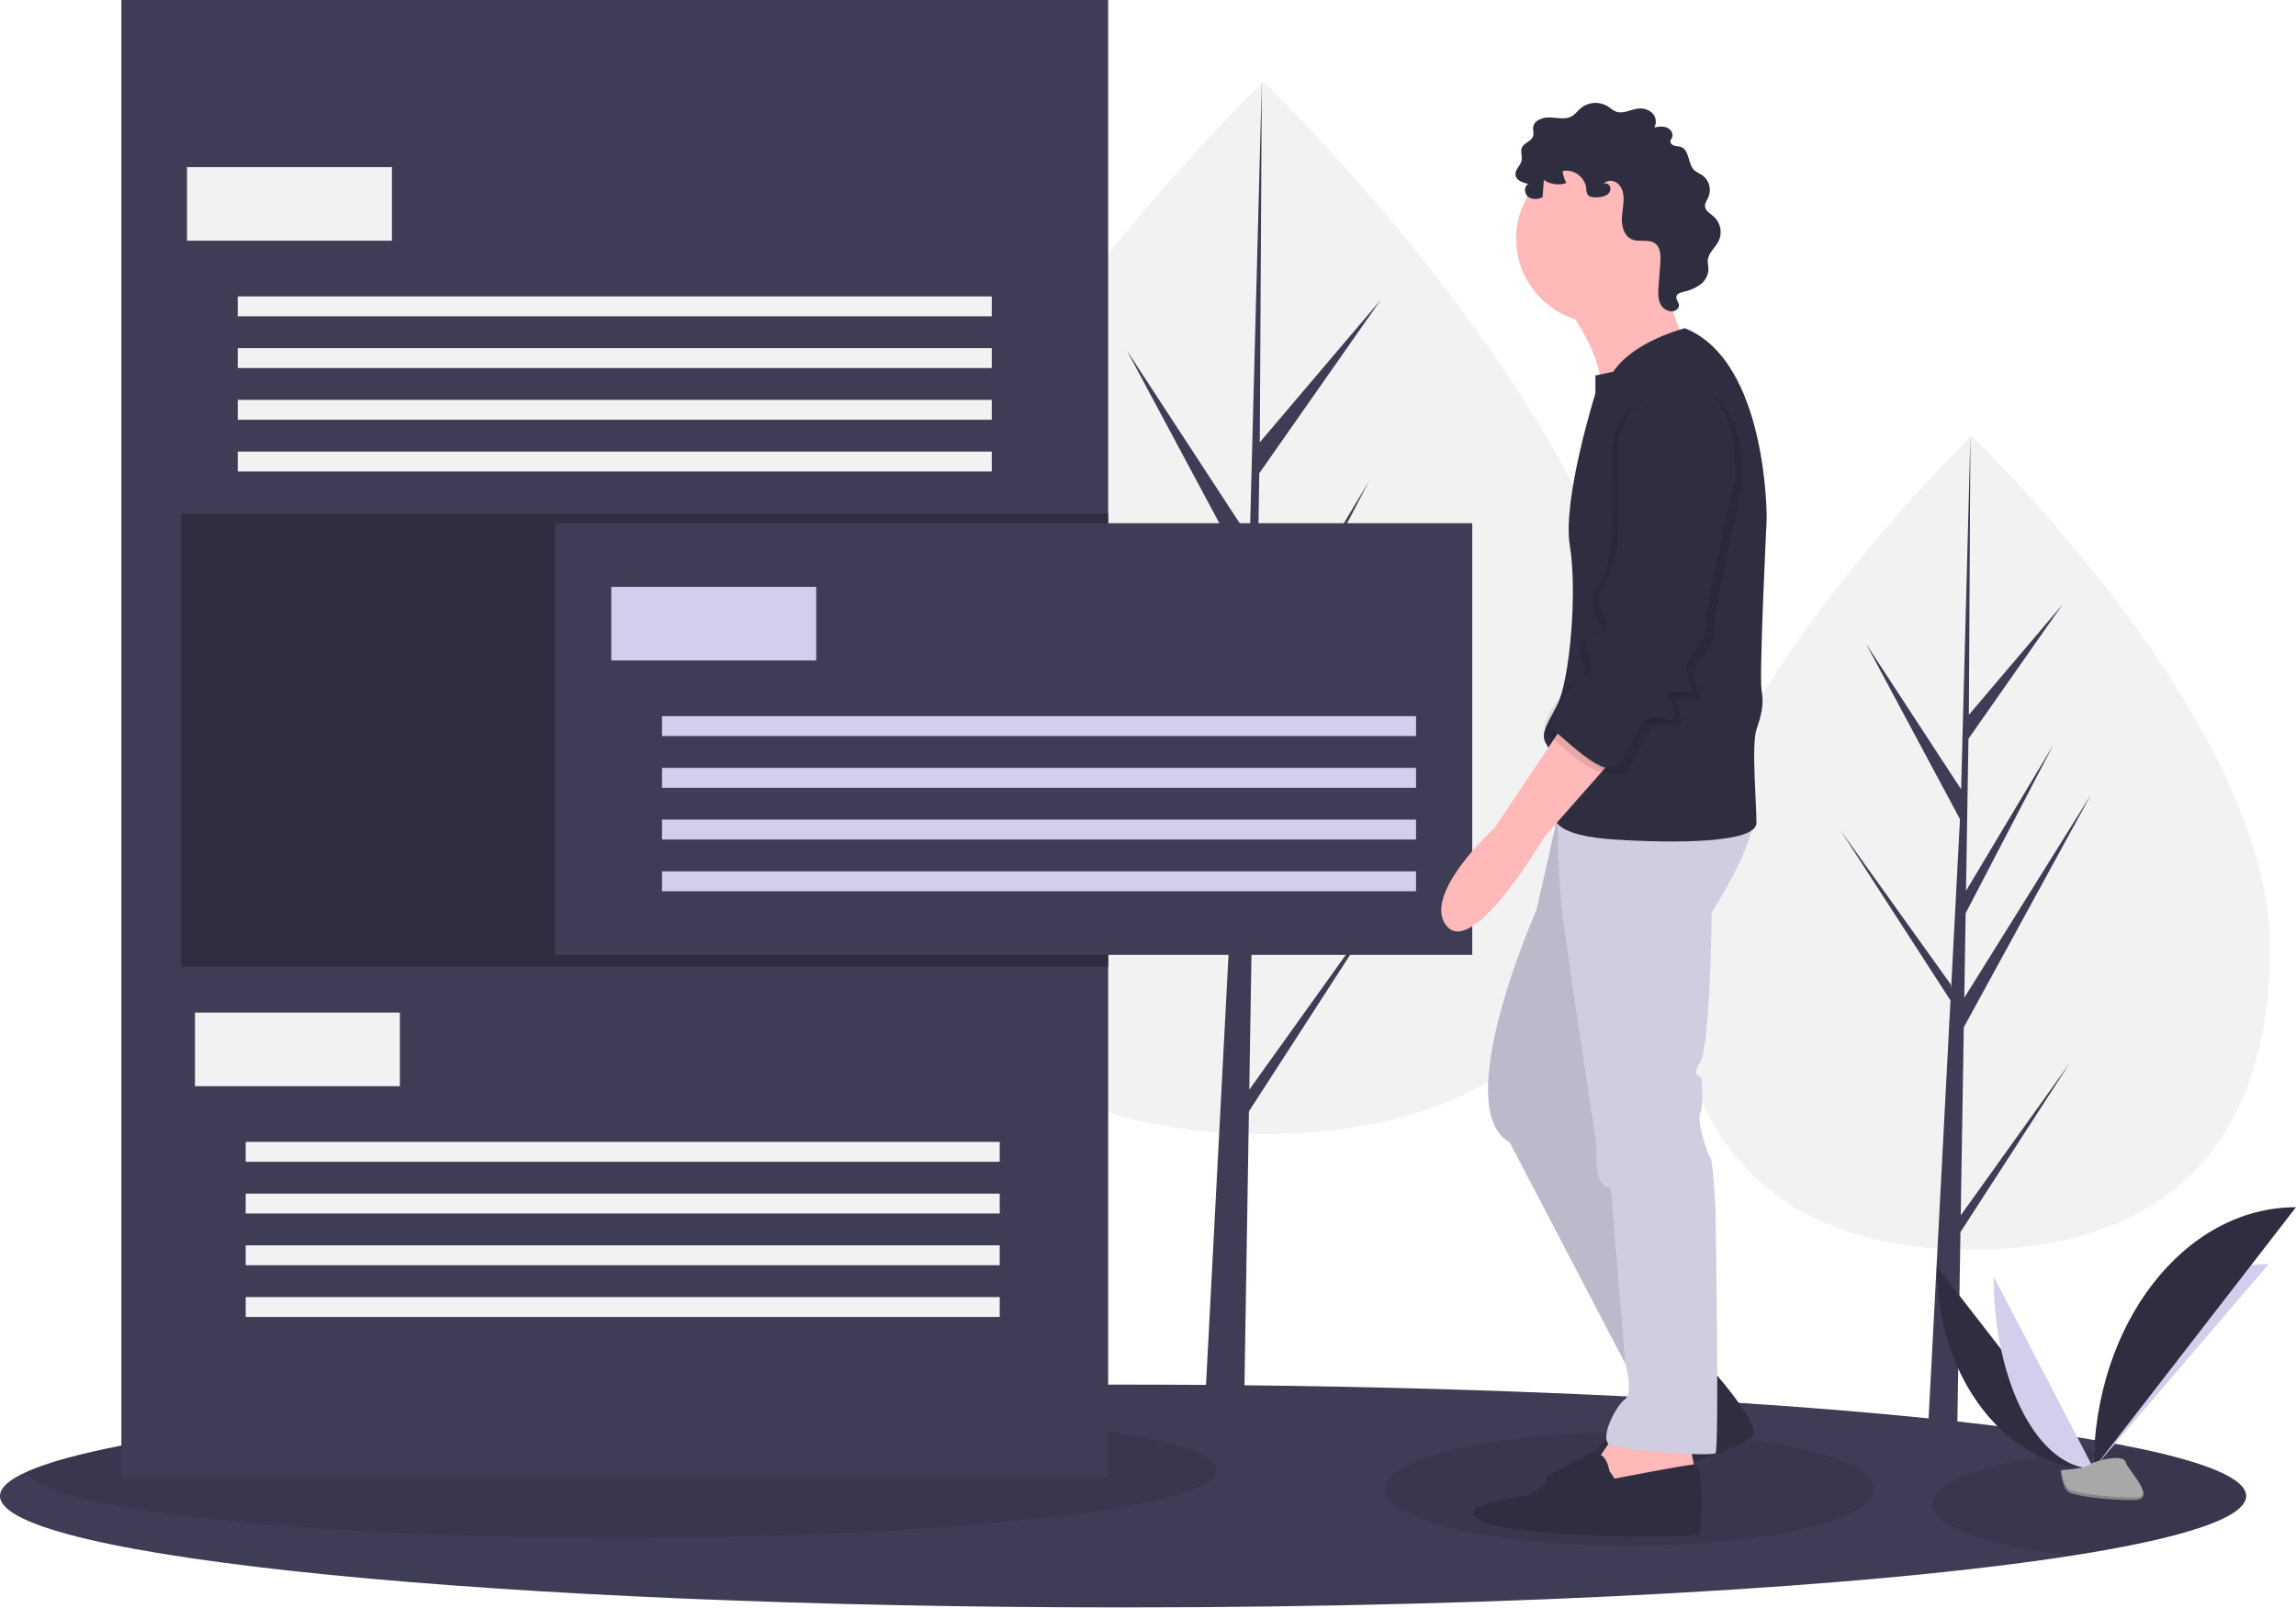
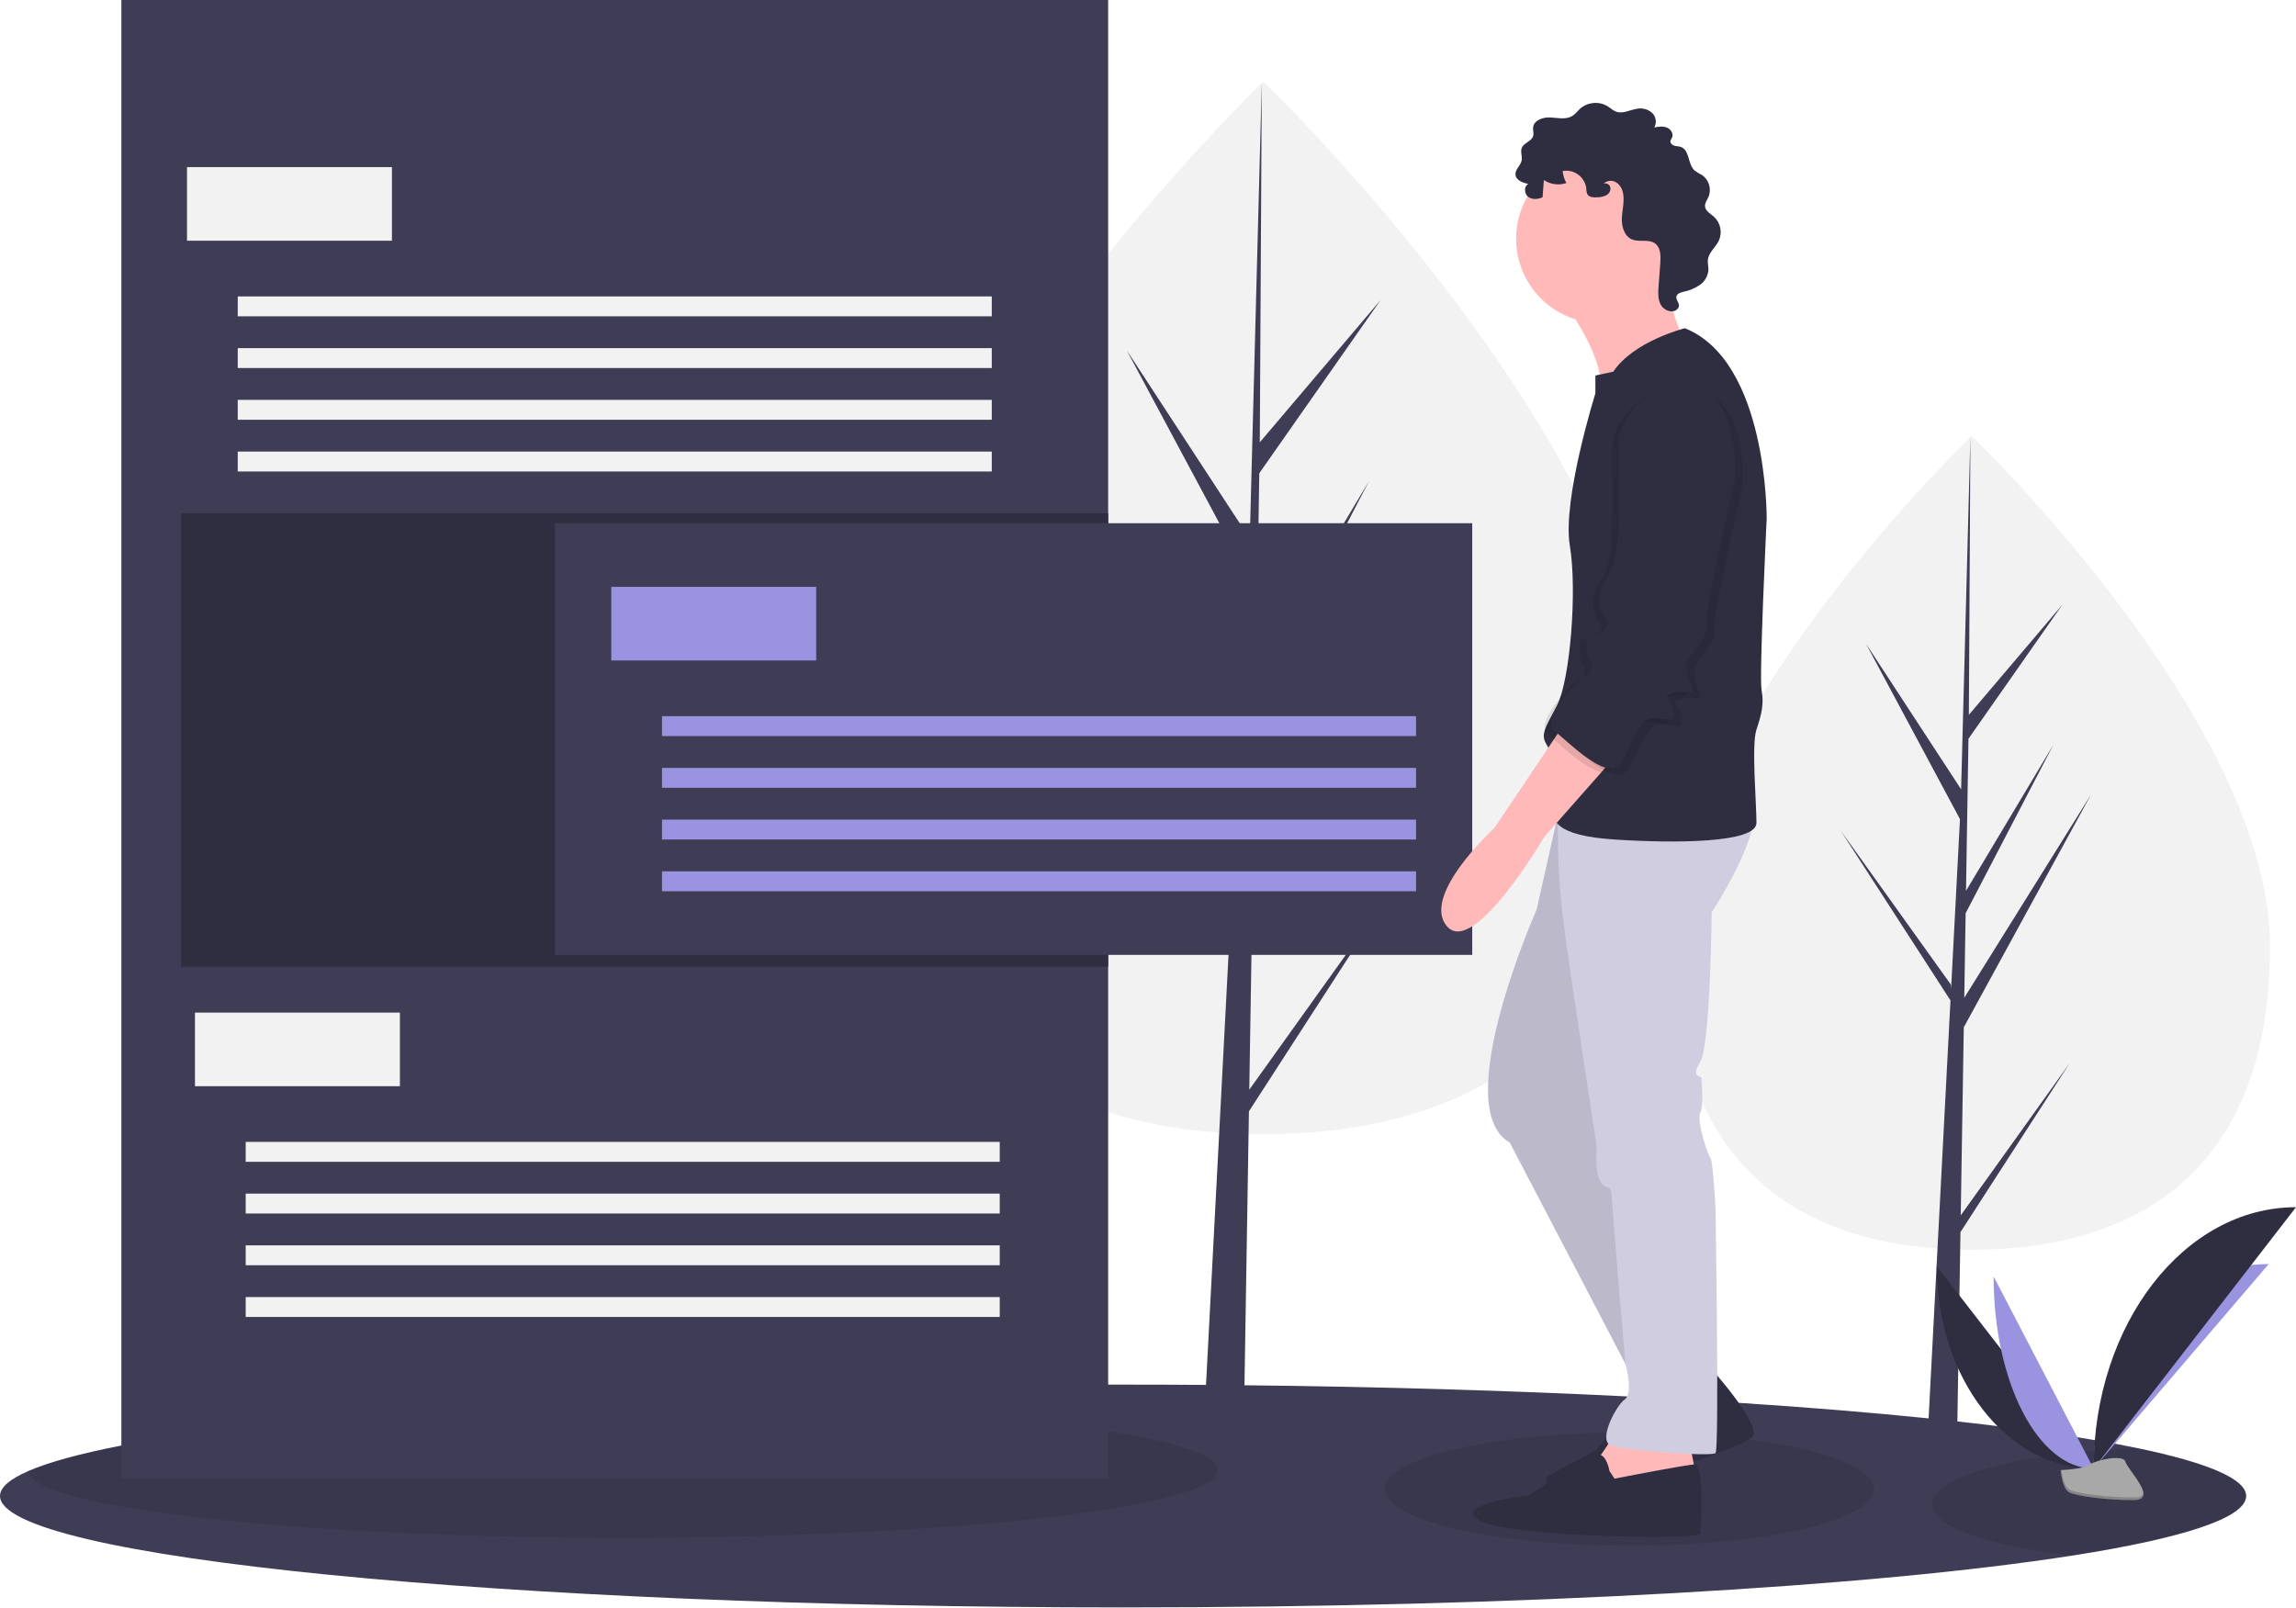
<svg xmlns="http://www.w3.org/2000/svg" id="b4ce20e6-8fe7-43d5-87f7-68602c562594" data-name="Layer 1" width="1061" height="742.855" viewBox="0 0 1061 742.855">
  <path d="M1118.5,516.014c0,103.859-61.742,140.122-137.905,140.122S842.689,619.873,842.689,516.014,980.595,280.031,980.595,280.031,1118.5,412.156,1118.5,516.014Z" transform="translate(-69.5 -78.57247)" fill="#f2f2f2" />
  <polygon points="906.071 561.677 907.483 474.756 966.262 367.224 907.705 461.121 908.34 422.038 948.85 344.239 908.508 411.696 908.508 411.696 909.649 341.403 953.029 279.466 909.829 330.35 910.543 201.459 906.059 372.087 906.427 365.048 862.323 297.54 905.72 378.561 901.61 457.065 901.488 454.981 850.644 383.939 901.334 462.343 900.82 472.16 900.728 472.308 900.77 473.114 890.344 672.287 904.274 672.287 905.945 569.41 956.511 491.199 906.071 561.677" fill="#3f3d56" />
  <path d="M831.657,421.486c0,134.324-79.853,181.225-178.358,181.225S474.942,555.81,474.942,421.486s178.358-305.205,178.358-305.205S831.657,287.162,831.657,421.486Z" transform="translate(-69.5 -78.57247)" fill="#f2f2f2" />
  <polygon points="577.302 503.591 579.128 391.174 655.149 252.098 579.415 373.539 580.236 322.992 632.629 222.372 580.453 309.615 580.453 309.616 581.93 218.704 638.034 138.598 582.162 204.408 583.085 37.709 577.286 258.389 577.763 249.285 520.722 161.975 576.848 266.761 571.533 368.293 571.375 365.598 505.617 273.717 571.176 375.119 570.511 387.817 570.392 388.008 570.446 389.05 556.962 646.647 574.978 646.647 577.14 513.593 642.538 412.44 577.302 503.591" fill="#3f3d56" />
  <path d="M1107.47,769.938c0,10.11-29.38,19.55-80.14,27.5-91.98,14.42-254.15,23.99-438.85,23.99-286.62,0-518.98-23.05-518.98-51.49,0-3.93,4.46-7.78,12.91-11.46,9.53-4.17,24.15-8.14,43.17-11.85,39.21-7.65,97.14-14.19,167.8-19.05,82.02-5.63,181.21-8.98,288.21-9.11q3.435-.015,6.89-.01,19.335,0,38.33.14,8.925.06,17.77.16c63.02.67,122.66,2.46,176.86,5.16,2.42.12,4.83.25,7.23.37.82.04,1.64.09,2.46.13.22.01.44.02.66.04q15.975.84,31.25,1.79,5.01.3,9.93.63c31.87,2.07,61.29,4.48,87.75,7.19q6.78.69,13.3,1.41c33.48,3.67,61.67,7.84,83.39,12.37C1089.51,754.538,1107.47,762.028,1107.47,769.938Z" transform="translate(-69.5 -78.57247)" fill="#3f3d56" />
  <ellipse cx="752.963" cy="688.148" rx="113.082" ry="26.202" opacity="0.1" />
  <path d="M1107.47,769.938c0,10.11-29.38,19.55-80.14,27.5-38.38-4.19-64.95-13.24-64.95-23.72,0-13.05,41.16-23.87,95.03-25.87C1089.51,754.538,1107.47,762.028,1107.47,769.938Z" transform="translate(-69.5 -78.57247)" opacity="0.1" />
  <path d="M632.154,757.986c0,17.266-123.076,31.259-274.891,31.259-150.39,0-272.575-13.726-274.855-30.771,29.19-12.742,106.04-23.683,210.968-30.9,20.502-.552,41.896-.846,63.887-.846C509.078,726.728,632.154,740.72,632.154,757.986Z" transform="translate(-69.5 -78.57247)" opacity="0.1" />
  <rect x="56.082" width="456.007" height="683.091" fill="#3f3d56" />
  <rect x="83.663" y="237.197" width="428.426" height="209.616" fill="#2f2e41" />
  <rect x="256.504" y="241.794" width="423.829" height="199.503" fill="#3f3d56" />
-   <rect x="282.476" y="271.214" width="94.695" height="34.017" fill="#d1cfeb" />
-   <rect x="305.92" y="330.973" width="348.441" height="9.194" fill="#d1cfeb" />
-   <rect x="305.92" y="354.876" width="348.441" height="9.194" fill="#d1cfeb" />
-   <rect x="305.92" y="378.78" width="348.441" height="9.194" fill="#d1cfeb" />
-   <rect x="305.92" y="402.684" width="348.441" height="9.194" fill="#d1cfeb" />
+   <rect x="282.476" y="271.214" width="94.695" height="34.017" fill="#9993e0" />
+   <rect x="305.92" y="330.973" width="348.441" height="9.194" fill="#9993e0" />
+   <rect x="305.92" y="354.876" width="348.441" height="9.194" fill="#9993e0" />
+   <rect x="305.92" y="378.78" width="348.441" height="9.194" fill="#9993e0" />
+   <rect x="305.92" y="402.684" width="348.441" height="9.194" fill="#9993e0" />
  <rect x="86.421" y="77.227" width="94.695" height="34.017" fill="#f2f2f2" />
  <rect x="109.865" y="136.986" width="348.441" height="9.194" fill="#f2f2f2" />
  <rect x="109.865" y="160.89" width="348.441" height="9.194" fill="#f2f2f2" />
  <rect x="109.865" y="184.793" width="348.441" height="9.194" fill="#f2f2f2" />
  <rect x="109.865" y="208.697" width="348.441" height="9.194" fill="#f2f2f2" />
  <rect x="90.098" y="467.959" width="94.695" height="34.017" fill="#f2f2f2" />
  <rect x="113.542" y="527.718" width="348.441" height="9.194" fill="#f2f2f2" />
  <rect x="113.542" y="551.621" width="348.441" height="9.194" fill="#f2f2f2" />
  <rect x="113.542" y="575.525" width="348.441" height="9.194" fill="#f2f2f2" />
  <rect x="113.542" y="599.429" width="348.441" height="9.194" fill="#f2f2f2" />
  <path d="M792.563,219.031s18.904,24.22,16.541,41.352S848.092,236.753,848.092,236.753s-14.178-29.537-6.498-43.714S792.563,219.031,792.563,219.031Z" transform="translate(-69.5 -78.57247)" fill="#ffb9b9" />
  <path d="M858.725,709.342s24.811,27.174,20.676,33.081-76.796,28.355-85.066,27.174-12.405-7.089-9.452-8.861,21.857-11.815,21.857-11.815l15.95-18.313s11.815-6.498,11.815-10.043S858.725,709.342,858.725,709.342Z" transform="translate(-69.5 -78.57247)" fill="#2f2e41" />
  <path d="M816.783,739.469s-9.452,15.359-11.224,15.95,8.861,21.857,8.861,21.857L839.231,769.597l13.587-11.224-2.954-15.359Z" transform="translate(-69.5 -78.57247)" fill="#ffb9b9" />
  <path d="M791.381,446.464l-11.815,52.576s-40.761,91.564-12.405,107.514l62.027,118.738,33.081-14.768-55.529-121.692,25.402-140.004Z" transform="translate(-69.5 -78.57247)" fill="#d0cde1" />
  <path d="M791.381,446.464l-11.815,52.576s-40.761,91.564-12.405,107.514l62.027,118.738,33.081-14.768-55.529-121.692,25.402-140.004Z" transform="translate(-69.5 -78.57247)" opacity="0.1" />
  <path d="M795.516,454.735h-5.994a333.982,333.982,0,0,0,3.04,54.348c4.135,30.128,14.768,99.244,14.768,99.244s-1.181,12.996,2.363,17.131,4.135-1.181,4.726,8.27,6.203,75.167,6.203,75.167,3.84,13.443-.295,16.397-12.405,18.904-6.498,21.267,46.668,5.317,48.44,3.544,0-112.831,0-112.831-1.181-22.448-2.363-23.629-6.498-17.131-4.726-20.676.591-14.178.591-15.95-5.317,0-.591-7.68,5.317-69.116,5.317-69.116,25.402-38.989,17.722-49.031Z" transform="translate(-69.5 -78.57247)" fill="#d0cde1" />
  <circle cx="739.603" cy="110.331" r="38.989" fill="#ffb9b9" />
  <path d="M848.092,230.255s-23.629,5.907-33.081,20.085l-8.27,1.772v8.27s-15.359,49.031-11.815,70.298,0,62.618-5.907,73.842-7.68,13.587-4.726,18.313,7.089,20.676,4.135,27.765,0,14.178,27.174,15.95,65.572,1.772,65.572-7.68-2.363-36.035,0-43.124,3.544-11.815,2.363-18.313,2.363-79.159,2.363-79.159S886.49,245.614,848.092,230.255Z" transform="translate(-69.5 -78.57247)" fill="#2f2e41" />
  <path d="M792.563,412.792l-32.49,48.44s-34.263,31.309-21.857,45.487S783.111,465.368,783.111,465.368l35.444-40.17Z" transform="translate(-69.5 -78.57247)" fill="#ffb9b9" />
  <path d="M813.239,758.373s-1.181-7.68-5.317-7.68S776.022,769.597,776.022,769.597s-36.626,4.135-22.448,11.815,101.016,8.861,101.607,5.907,1.772-32.081-2.363-31.99-37.216,6.589-37.216,6.589Z" transform="translate(-69.5 -78.57247)" fill="#2f2e41" />
  <path d="M811.877,168.761a9.779,9.779,0,0,1-4.456,1.007c-1.593.091-3.496-.008-4.343-1.36a6.221,6.221,0,0,1-.542-2.837,9.346,9.346,0,0,0-10.922-7.96,13.445,13.445,0,0,0,1.741,5.543,11.855,11.855,0,0,1-10.422-1.387l-.6,7.957c-2.119,1.013-4.834,1.224-6.682-.226s-1.996-4.851.094-5.923c-2.582-.538-5.74-1.695-5.93-4.326-.173-2.4,2.375-4.157,2.844-6.518.383-1.925-.673-4.018.074-5.833.981-2.385,4.544-2.997,5.258-5.474.364-1.262-.16-2.611-.035-3.919.327-3.423,4.63-4.844,8.063-4.649s7.18,1.106,10.096-.715c1.414-.883,2.402-2.297,3.644-3.408a10.823,10.823,0,0,1,12.568-1.093c1.381.859,2.585,2.048,4.125,2.57,3.151,1.068,6.438-.953,9.733-1.418a8.086,8.086,0,0,1,6.779,1.964,5.549,5.549,0,0,1,1.01,6.686c1.933-.326,3.981-.642,5.802.082s3.213,2.905,2.371,4.675a6.056,6.056,0,0,0-.735,1.501c-.171,1.03.821,1.91,1.822,2.205s2.088.24,3.068.599c4.049,1.482,3.078,7.955,6.265,10.86a25.416,25.416,0,0,0,3.455,2.113,8.406,8.406,0,0,1,2.964,10.156c-.639,1.415-1.709,2.765-1.58,4.311.181,2.17,2.505,3.358,4.137,4.799a9.625,9.625,0,0,1,2.24,11.05c-1.5,3.128-4.747,5.499-5.077,8.953-.143,1.501.308,3.0.282,4.507a9.287,9.287,0,0,1-3.992,7.012,20.765,20.765,0,0,1-7.663,3.189c-1.288.308-2.824.791-3.136,2.078-.37,1.526,1.333,2.914,1.157,4.474a2.595,2.595,0,0,1-1.042,1.686c-2.304,1.802-5.951.257-7.361-2.307s-1.229-5.671-1.011-8.588l.795-10.608c.247-3.301.224-7.22-2.467-9.148-2.975-2.131-7.307-.406-10.671-1.846-3.505-1.501-4.763-5.892-4.621-9.702s1.233-7.627.605-11.388c-.778-4.661-4.924-7.794-9.111-4.773C814.149,162.829,814.785,167.052,811.877,168.761Z" transform="translate(-69.5 -78.57247)" fill="#2f2e41" />
  <path d="M844.548,258.61S820.918,268.062,820.918,288.147s1.181,46.668-2.954,55.529-7.68,11.815-5.317,18.904,6.498,5.907,0,11.224-5.907-3.544-6.498,5.317,5.907,10.043,0,14.178-21.267,20.676-14.768,25.992,23.629,22.448,29.537,15.95,8.861-23.039,17.131-21.857,9.452,1.772,8.27-4.135-6.498-5.907.591-7.68,10.043,2.363,7.68-3.544-4.135-8.27.591-14.768,7.089-8.27,6.498-14.768,12.996-64.981,12.996-64.981S878.81,253.884,844.548,258.61Z" transform="translate(-69.5 -78.57247)" opacity="0.1" />
  <path d="M838.049,257.429S814.42,266.881,814.42,286.966s1.181,46.668-2.954,55.529-7.68,11.815-5.317,18.904,6.498,5.907,0,11.224-5.907-3.544-6.498,5.317,5.907,10.043,0,14.178-21.267,20.676-14.768,25.992,23.629,22.448,29.537,15.95,8.861-23.039,17.131-21.857,9.452,1.772,8.27-4.135-6.498-5.907.591-7.68,10.043,2.363,7.68-3.544-4.135-8.27.591-14.768,7.089-8.27,6.498-14.768,12.996-64.981,12.996-64.981S872.312,252.703,838.049,257.429Z" transform="translate(-69.5 -78.57247)" opacity="0.1" />
  <path d="M841.003,255.657s-23.629,9.452-23.629,29.537,1.181,46.668-2.954,55.529-7.68,11.815-5.317,18.904,6.498,5.907,0,11.224-5.907-3.544-6.498,5.317,5.907,10.043,0,14.178-21.267,20.676-14.768,25.992,23.629,22.448,29.537,15.95,8.861-23.039,17.131-21.857,9.452,1.772,8.27-4.135-6.498-5.907.591-7.68,10.043,2.363,7.68-3.544-4.135-8.27.591-14.768,7.089-8.27,6.498-14.768,12.996-64.981,12.996-64.981S875.266,250.931,841.003,255.657Z" transform="translate(-69.5 -78.57247)" fill="#2f2e41" />
  <path d="M964.5,663.787c0,51.684,32.424,93.506,72.494,93.506" transform="translate(-69.5 -78.57247)" fill="#2f2e41" />
-   <path d="M1036.994,757.293c0-52.265,36.183-94.557,80.899-94.557" transform="translate(-69.5 -78.57247)" fill="#d1cfeb" />
-   <path d="M990.766,668.472c0,49.094,20.676,88.821,46.228,88.821" transform="translate(-69.5 -78.57247)" fill="#d1cfeb" />
+   <path d="M1036.994,757.293c0-52.265,36.183-94.557,80.899-94.557" transform="translate(-69.5 -78.57247)" fill="#9993e0" />
+   <path d="M990.766,668.472c0,49.094,20.676,88.821,46.228,88.821" transform="translate(-69.5 -78.57247)" fill="#9993e0" />
  <path d="M1036.994,757.293c0-66.783,41.822-120.823,93.506-120.823" transform="translate(-69.5 -78.57247)" fill="#2f2e41" />
  <path d="M1021.743,757.952s10.281-.317,13.379-2.523,15.814-4.841,16.583-1.302,15.45,17.599,3.843,17.692-26.969-1.808-30.062-3.692S1021.743,757.952,1021.743,757.952Z" transform="translate(-69.5 -78.57247)" fill="#a8a8a8" />
  <path d="M1055.755,770.588c-11.607.094-26.969-1.808-30.062-3.692-2.355-1.435-3.293-6.582-3.607-8.957-.217.009-.343.013-.343.013s.651,8.292,3.744,10.175,18.455,3.785,30.062,3.692c3.35-.027,4.508-1.219,4.444-2.985C1059.527,769.902,1058.249,770.568,1055.755,770.588Z" transform="translate(-69.5 -78.57247)" opacity="0.2" />
</svg>
